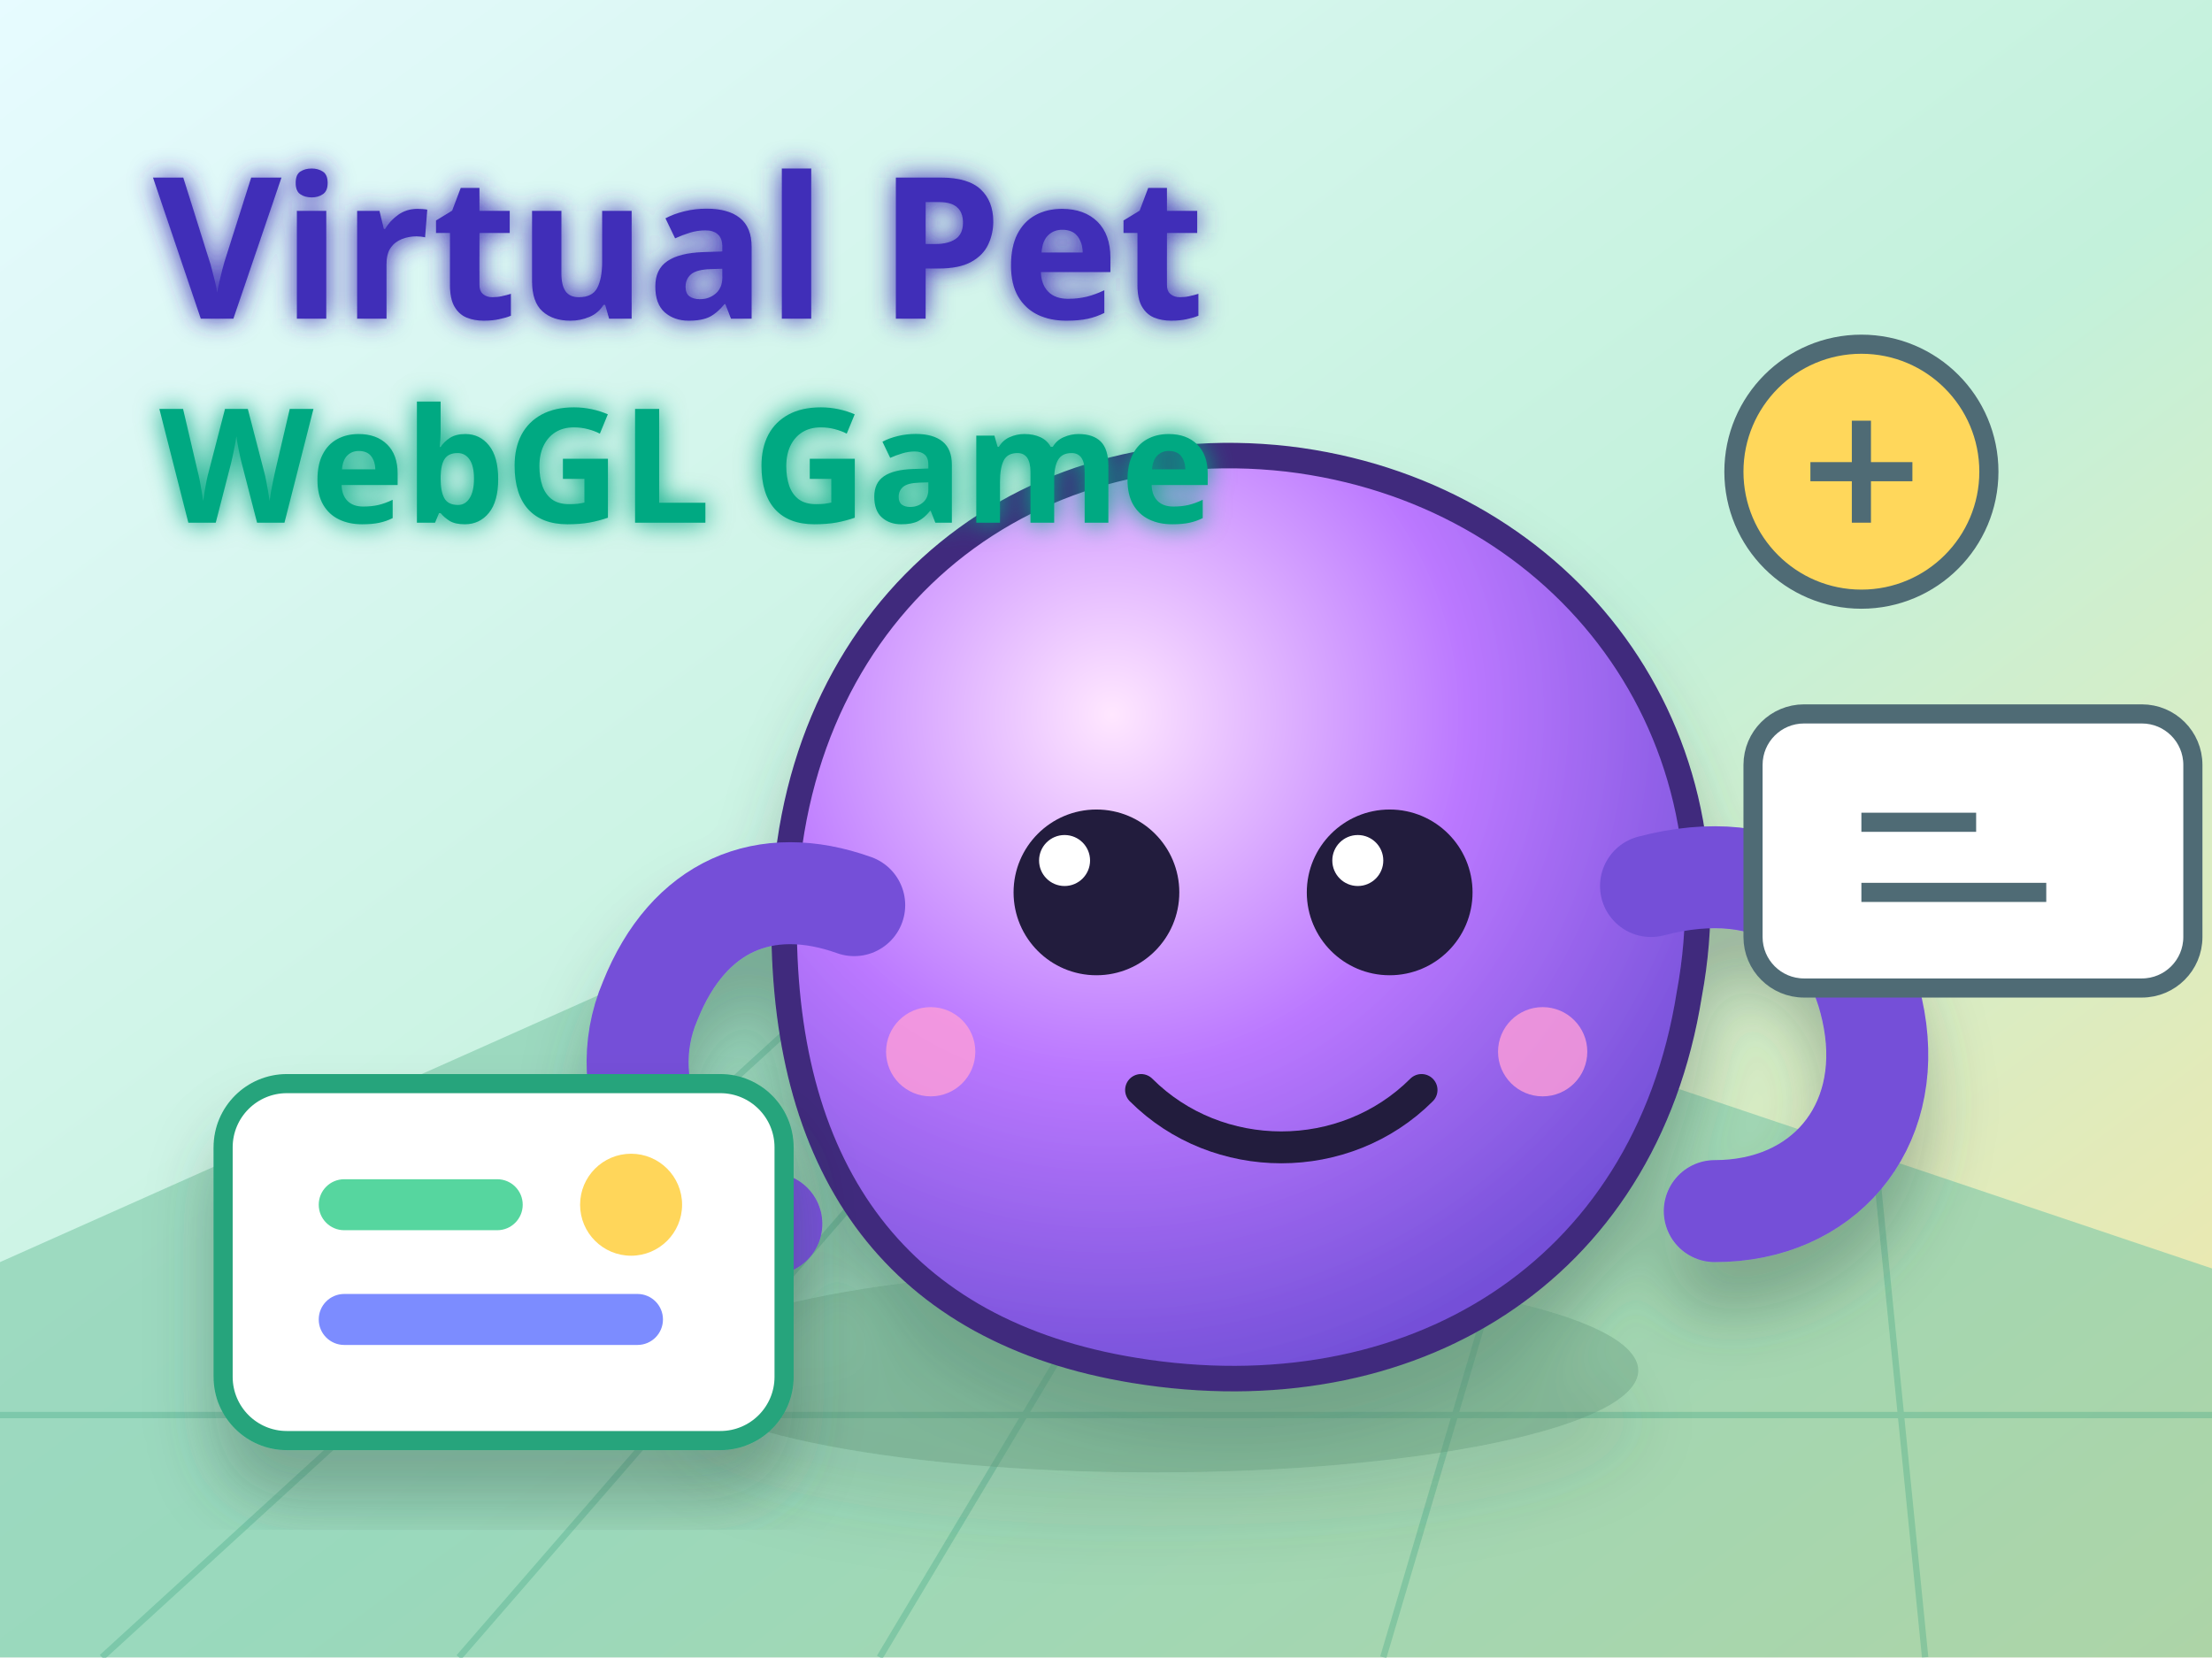
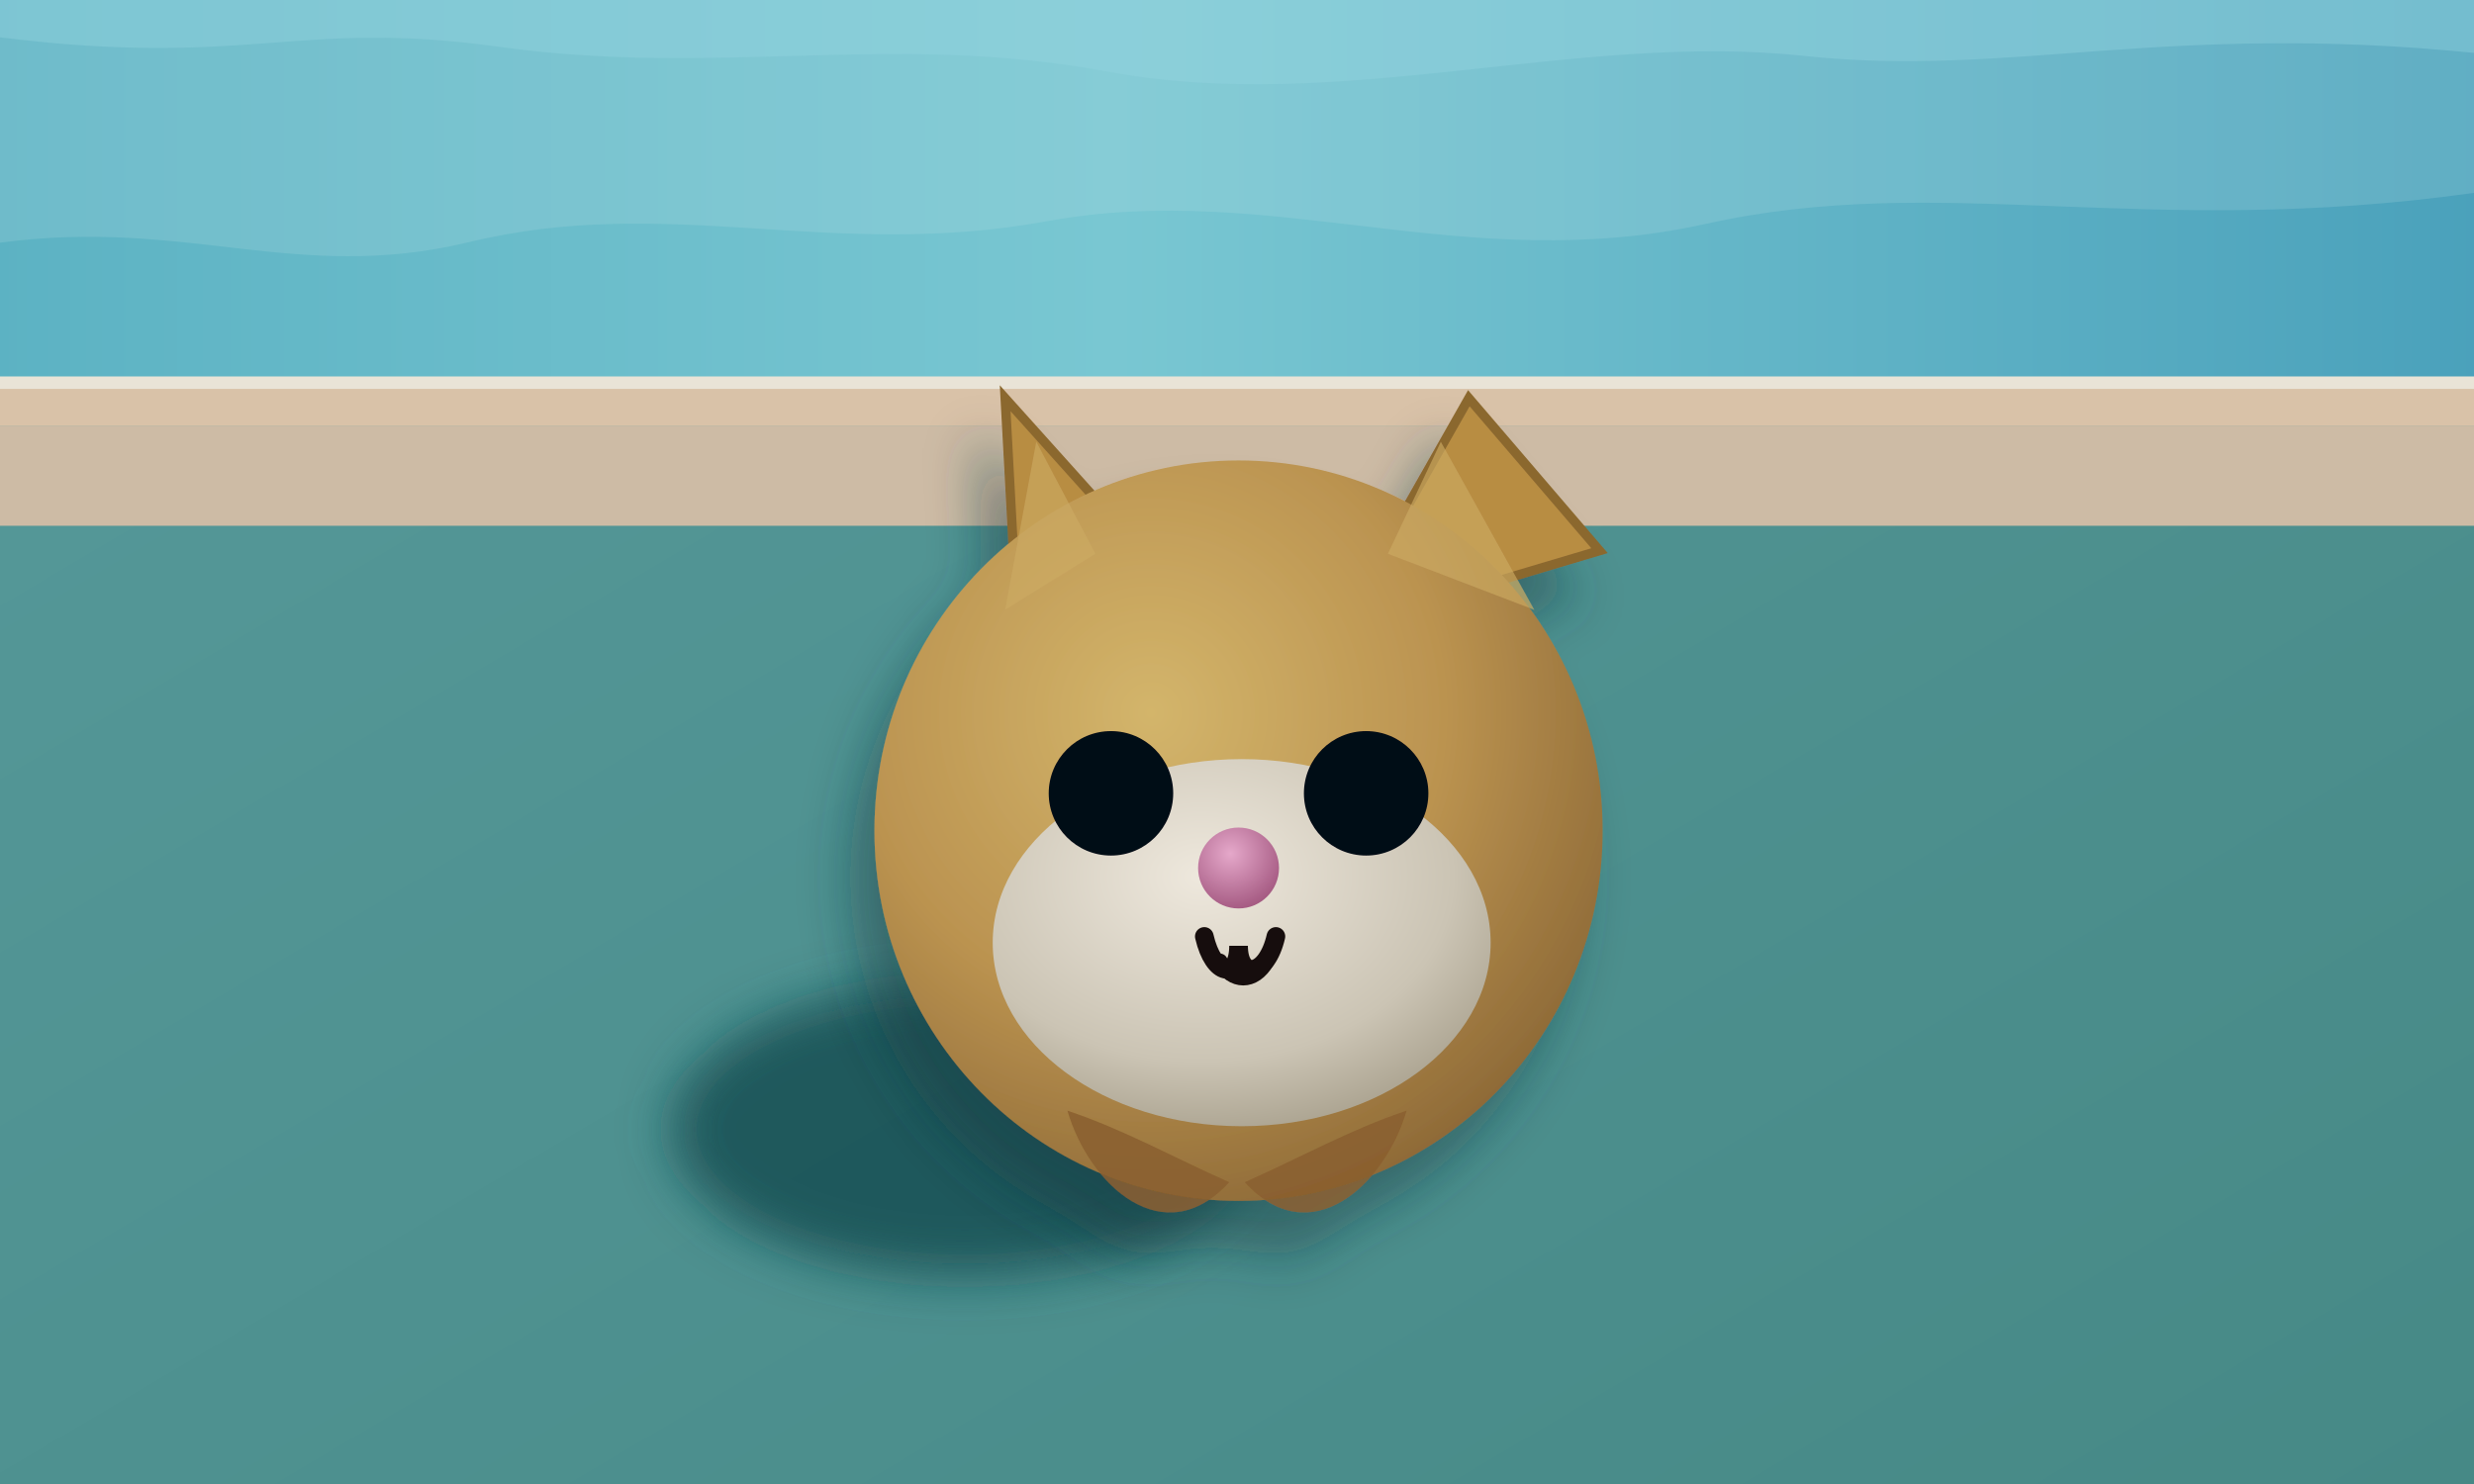
- <svg xmlns="http://www.w3.org/2000/svg" viewBox="0 0 347 260" role="img" aria-labelledby="title desc">
+ <svg xmlns="http://www.w3.org/2000/svg" viewBox="0 0 795 477" role="img" aria-labelledby="title desc">
  <defs>
-     <linearGradient id="room" x1="0" y1="0" x2="1" y2="1">
-       <stop offset="0" stop-color="#e7fbff" />
-       <stop offset="55%" stop-color="#c3f1db" />
-       <stop offset="100%" stop-color="#f7e6a3" />
+     <linearGradient id="sky" x1="0" y1="0" x2="1" y2="0">
+       <stop offset="0" stop-color="#5cb2c3" />
+       <stop offset="45%" stop-color="#79c7d2" />
+       <stop offset="100%" stop-color="#4aa1bb" />
    </linearGradient>
-     <radialGradient id="blob" cx="36%" cy="28%" r="74%">
-       <stop offset="0" stop-color="#ffe7ff" />
-       <stop offset="52%" stop-color="#bb78ff" />
-       <stop offset="100%" stop-color="#7450d8" />
+     <linearGradient id="floor" x1="0" y1="0" x2="1" y2="1">
+       <stop offset="0" stop-color="#579a9b" />
+       <stop offset="100%" stop-color="#468986" />
+     </linearGradient>
+     <radialGradient id="body" cx="38%" cy="34%" r="72%">
+       <stop offset="0" stop-color="#d3b56b" />
+       <stop offset="56%" stop-color="#bb9350" />
+       <stop offset="100%" stop-color="#8c6836" />
+     </radialGradient>
+     <radialGradient id="muzzle" cx="42%" cy="32%" r="72%">
+       <stop offset="0" stop-color="#eee8dd" />
+       <stop offset="70%" stop-color="#cbc4b4" />
+       <stop offset="100%" stop-color="#aaa28f" />
+     </radialGradient>
+     <radialGradient id="nose" cx="40%" cy="32%" r="70%">
+       <stop offset="0" stop-color="#e5a8ca" />
+       <stop offset="100%" stop-color="#a55a82" />
    </radialGradient>
    <filter id="softShadow" x="-25%" y="-25%" width="150%" height="150%">
-       <feDropShadow dx="0" dy="8" stdDeviation="5" flood-color="#365044" flood-opacity="0.35" />
+       <feGaussianBlur stdDeviation="8" />
    </filter>
-     <filter id="glow" x="-20%" y="-20%" width="140%" height="140%">
-       <feGaussianBlur stdDeviation="2" result="blur" />
-       <feMerge>
-         <feMergeNode in="blur" />
-         <feMergeNode in="SourceGraphic" />
-       </feMerge>
+     <filter id="petShadow" x="-20%" y="-20%" width="140%" height="150%">
+       <feDropShadow dx="-8" dy="15" stdDeviation="8" flood-color="#153f43" flood-opacity="0.45" />
    </filter>
  </defs>
-   <rect width="347" height="260" fill="url(#room)" />
-   <path d="M0 198 L148 132 L347 199 L347 260 L0 260 Z" fill="#7fcaaa" opacity="0.62" />
-   <g stroke="#3ba581" stroke-width="1" opacity="0.32">
-     <path d="M0 222 H347 M16 260 L156 132 M72 260 L177 139 M138 260 L205 148 M217 260 L246 162 M302 260 L294 180" />
-   </g>
-   <g filter="url(#softShadow)">
-     <ellipse cx="181" cy="215" rx="76" ry="16" fill="#5d9477" opacity="0.36" />
-     <path d="M123 145 C123 98 158 67 202 72 C244 77 273 113 265 156 C258 200 221 222 178 215 C141 209 123 184 123 145 Z" fill="url(#blob)" stroke="#402a7d" stroke-width="4" />
-     <path d="M134 142 C120 137 108 142 102 157 C96 171 104 188 121 192" fill="none" stroke="#7450d8" stroke-width="16" stroke-linecap="round" />
-     <path d="M259 139 C278 134 291 143 294 160 C297 177 286 190 269 190" fill="none" stroke="#7450d8" stroke-width="16" stroke-linecap="round" />
-     <circle cx="172" cy="140" r="13" fill="#211a3d" />
-     <circle cx="218" cy="140" r="13" fill="#211a3d" />
-     <circle cx="167" cy="135" r="4" fill="#fff" />
-     <circle cx="213" cy="135" r="4" fill="#fff" />
-     <path d="M179 171 C191 183 211 183 223 171" fill="none" stroke="#211a3d" stroke-width="5" stroke-linecap="round" />
-     <circle cx="146" cy="165" r="7" fill="#ff9ed8" opacity="0.8" />
-     <circle cx="242" cy="165" r="7" fill="#ff9ed8" opacity="0.8" />
-   </g>
-   <g filter="url(#softShadow)">
-     <path d="M45 170 h68 a10 10 0 0 1 10 10 v36 a10 10 0 0 1 -10 10 H45 a10 10 0 0 1 -10 -10 v-36 a10 10 0 0 1 10 -10 Z" fill="#ffffff" stroke="#28a47c" stroke-width="3" />
-     <rect x="50" y="185" width="32" height="8" rx="4" fill="#57d69f" />
-     <rect x="50" y="203" width="54" height="8" rx="4" fill="#7c8cff" />
-     <circle cx="99" cy="189" r="8" fill="#ffd65a" />
-   </g>
-   <g filter="url(#glow)" font-family="Arial Black, Impact, sans-serif" font-weight="900">
-     <text x="24" y="50" font-size="31" fill="#3f2fb8">Virtual Pet</text>
-     <text x="25" y="82" font-size="25" fill="#00a982">WebGL Game</text>
-   </g>
-   <g fill="#fff" stroke="#4f6b75" stroke-width="3">
-     <circle cx="292" cy="74" r="20" fill="#ffd75b" />
-     <path d="M284 74 h16 M292 66 v16" />
-     <path d="M283 112 h53 a8 8 0 0 1 8 8 v27 a8 8 0 0 1 -8 8 h-53 a8 8 0 0 1 -8 -8 v-27 a8 8 0 0 1 8 -8 Z" fill="#ffffff" />
-     <path d="M292 129 h18 M292 140 h29" />
+   <rect width="795" height="477" fill="url(#floor)" />
+   <rect width="795" height="124" fill="url(#sky)" />
+   <path d="M0 12 C80 22 95 6 160 15 C232 25 285 10 356 23 C430 37 507 10 580 18 C646 25 695 7 795 17 L795 0 L0 0 Z" fill="#8bd1df" opacity="0.38" />
+   <path d="M0 78 C60 70 95 91 150 78 C215 62 267 84 337 71 C409 58 471 89 548 72 C624 55 688 77 795 62 L795 0 L0 0 Z" fill="#b8e1e5" opacity="0.2" />
+   <rect y="123" width="795" height="14" fill="#d9c2a8" />
+   <rect y="137" width="795" height="32" fill="#cdbba5" />
+   <line x1="0" y1="123" x2="795" y2="123" stroke="#e9e4d7" stroke-width="4" />
+   <ellipse cx="310" cy="363" rx="94" ry="47" fill="#164f53" opacity="0.85" filter="url(#softShadow)" />
+   <g filter="url(#petShadow)">
+     <path d="M323 128 L367 177 L327 202 Z" fill="#b88d43" stroke="#8b672f" stroke-width="3" />
+     <path d="M472 128 L430 202 L514 177 Z" fill="#b88d43" stroke="#8b672f" stroke-width="3" />
+     <ellipse cx="398" cy="267" rx="117" ry="119" fill="url(#body)" />
+     <path d="M343 357 C350 381 374 403 395 380 C377 372 361 363 343 357 Z" fill="#8a5f2e" opacity="0.85" />
+     <path d="M452 357 C445 381 421 403 400 380 C418 372 434 363 452 357 Z" fill="#8a5f2e" opacity="0.85" />
+     <ellipse cx="399" cy="303" rx="80" ry="59" fill="url(#muzzle)" />
+     <circle cx="357" cy="255" r="20" fill="#030814" />
+     <circle cx="439" cy="255" r="20" fill="#030814" />
+     <circle cx="398" cy="279" r="13" fill="url(#nose)" />
+     <path d="M387 301 C390 314 398 315 398 304 C398 315 407 314 410 301" fill="none" stroke="#170d0b" stroke-width="6" stroke-linecap="round" />
+     <path d="M392 309 C396 316 403 316 407 309" fill="none" stroke="#170d0b" stroke-width="5" stroke-linecap="round" />
+     <path d="M333 142 L352 178 L323 196 Z" fill="#ccaa63" opacity="0.65" />
+     <path d="M463 142 L446 178 L493 196 Z" fill="#ccaa63" opacity="0.65" />
  </g>
</svg>
